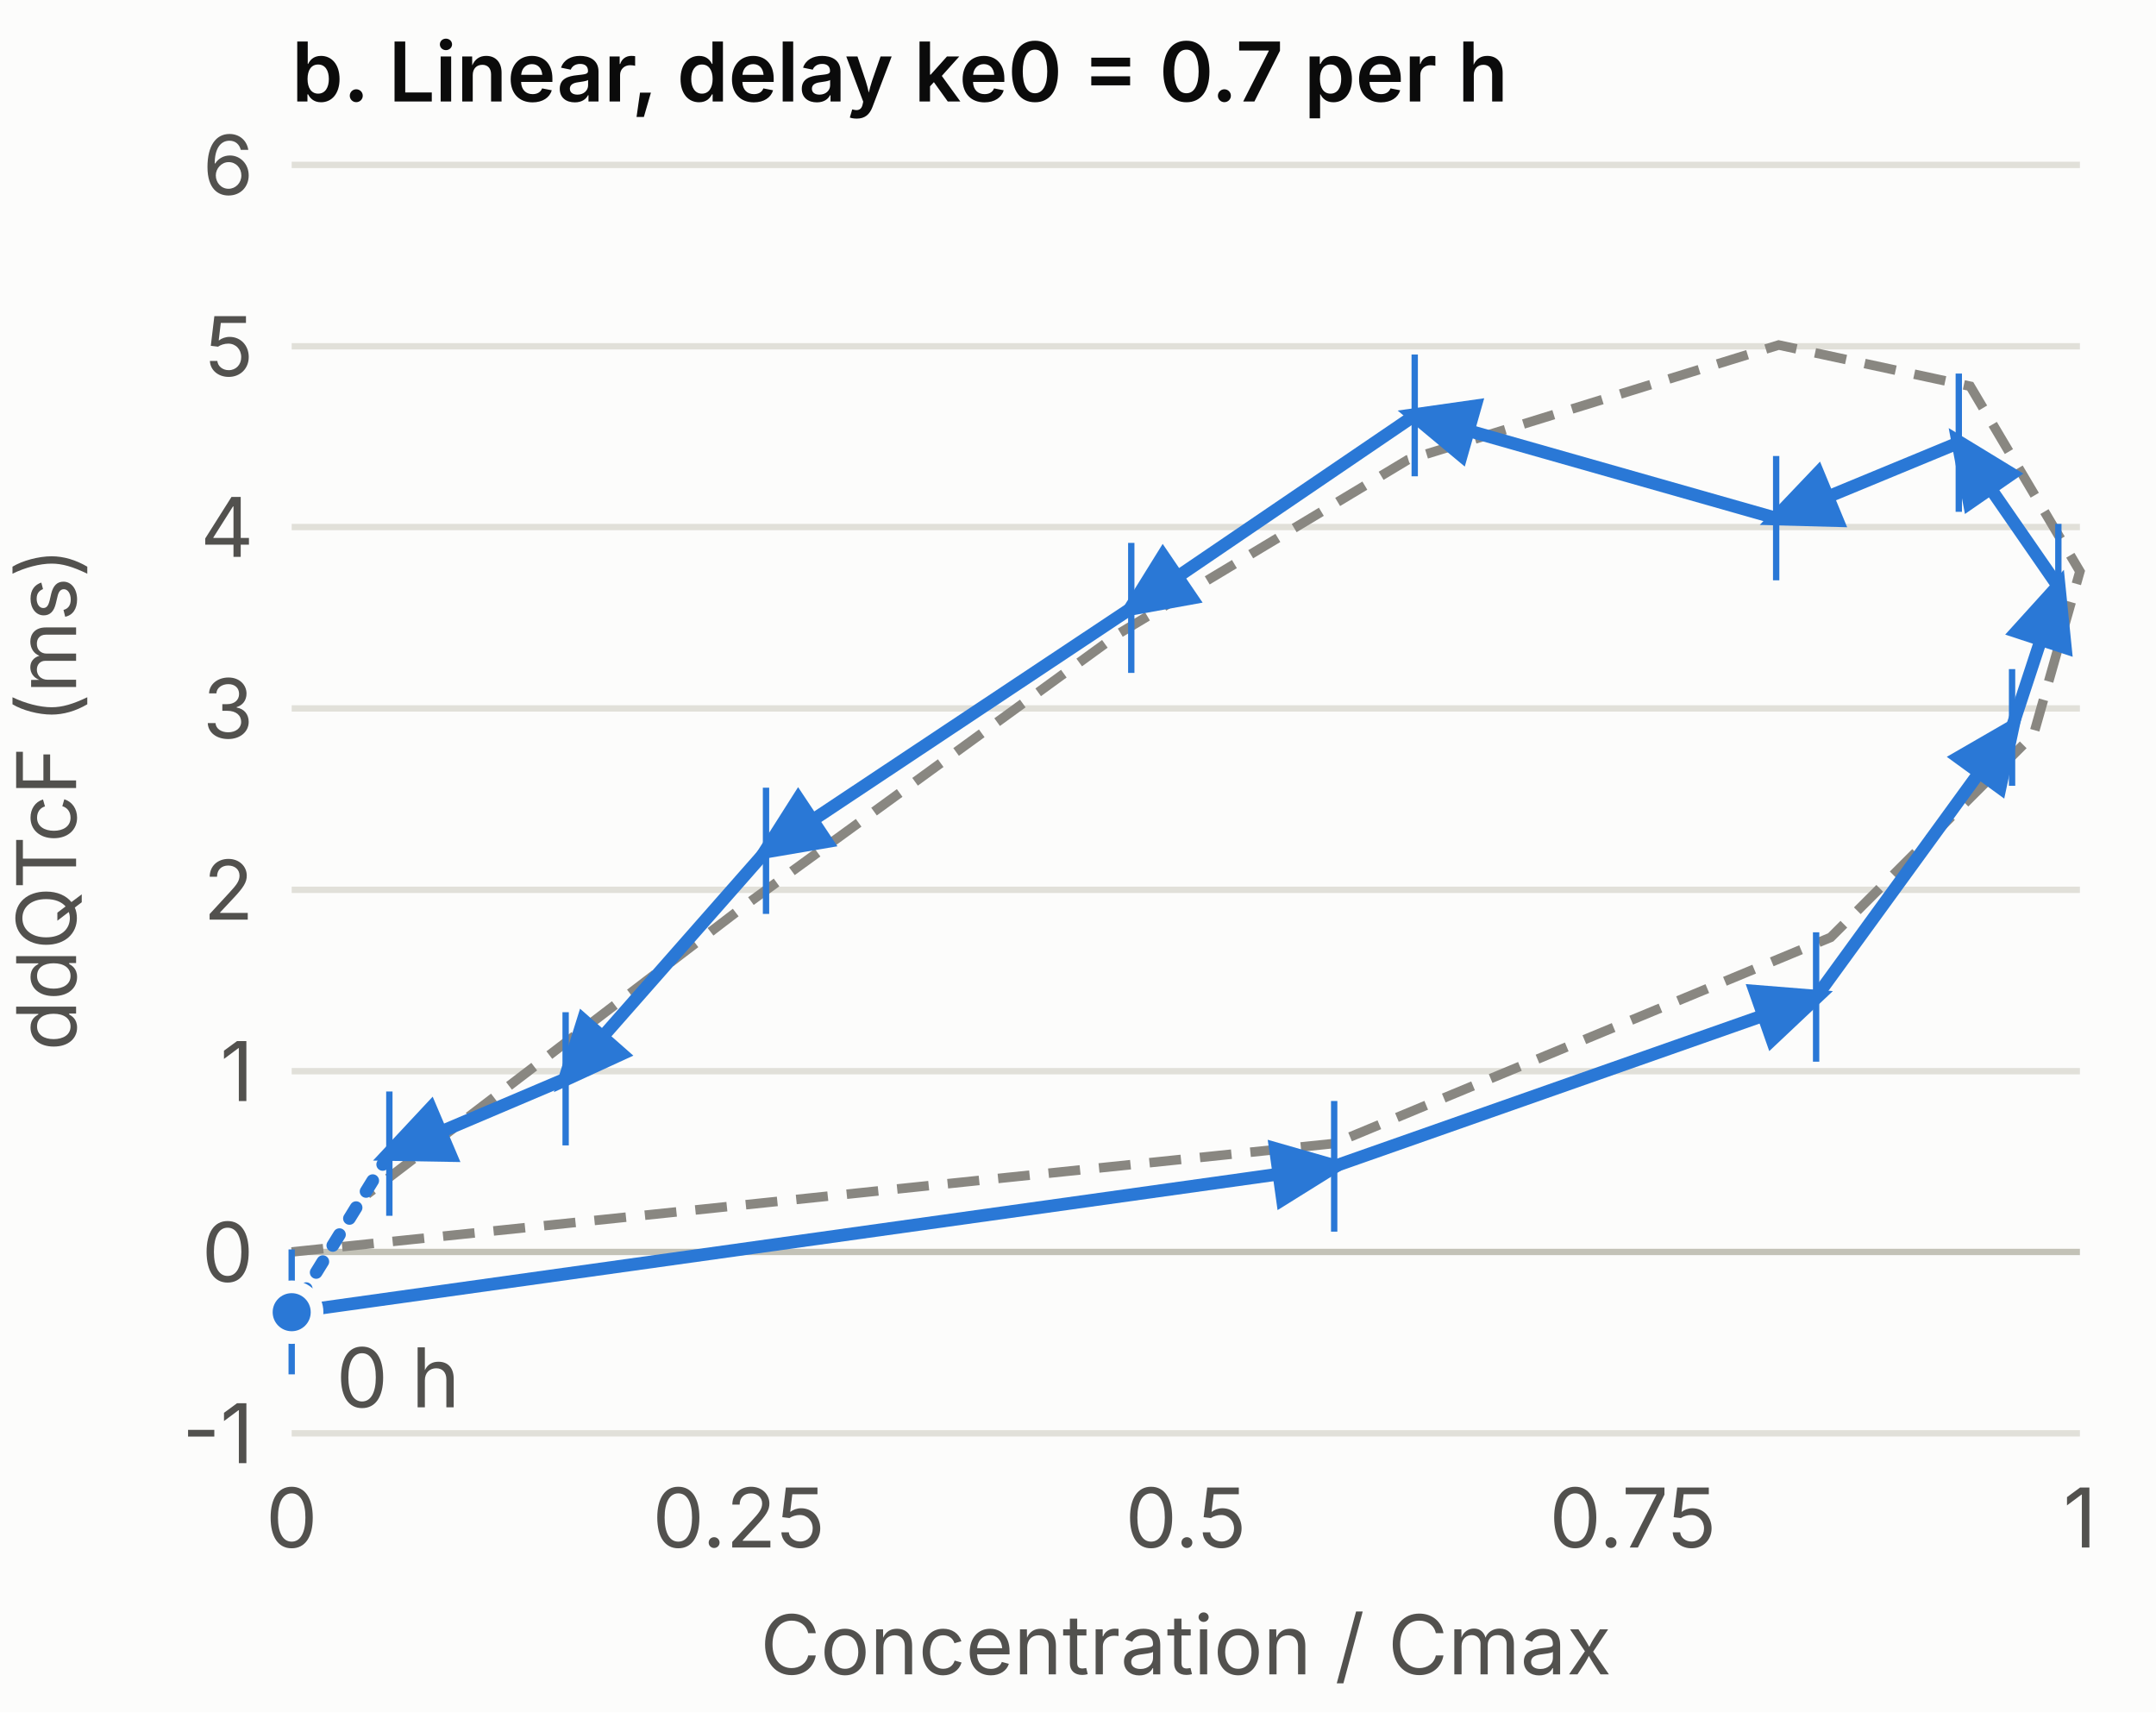
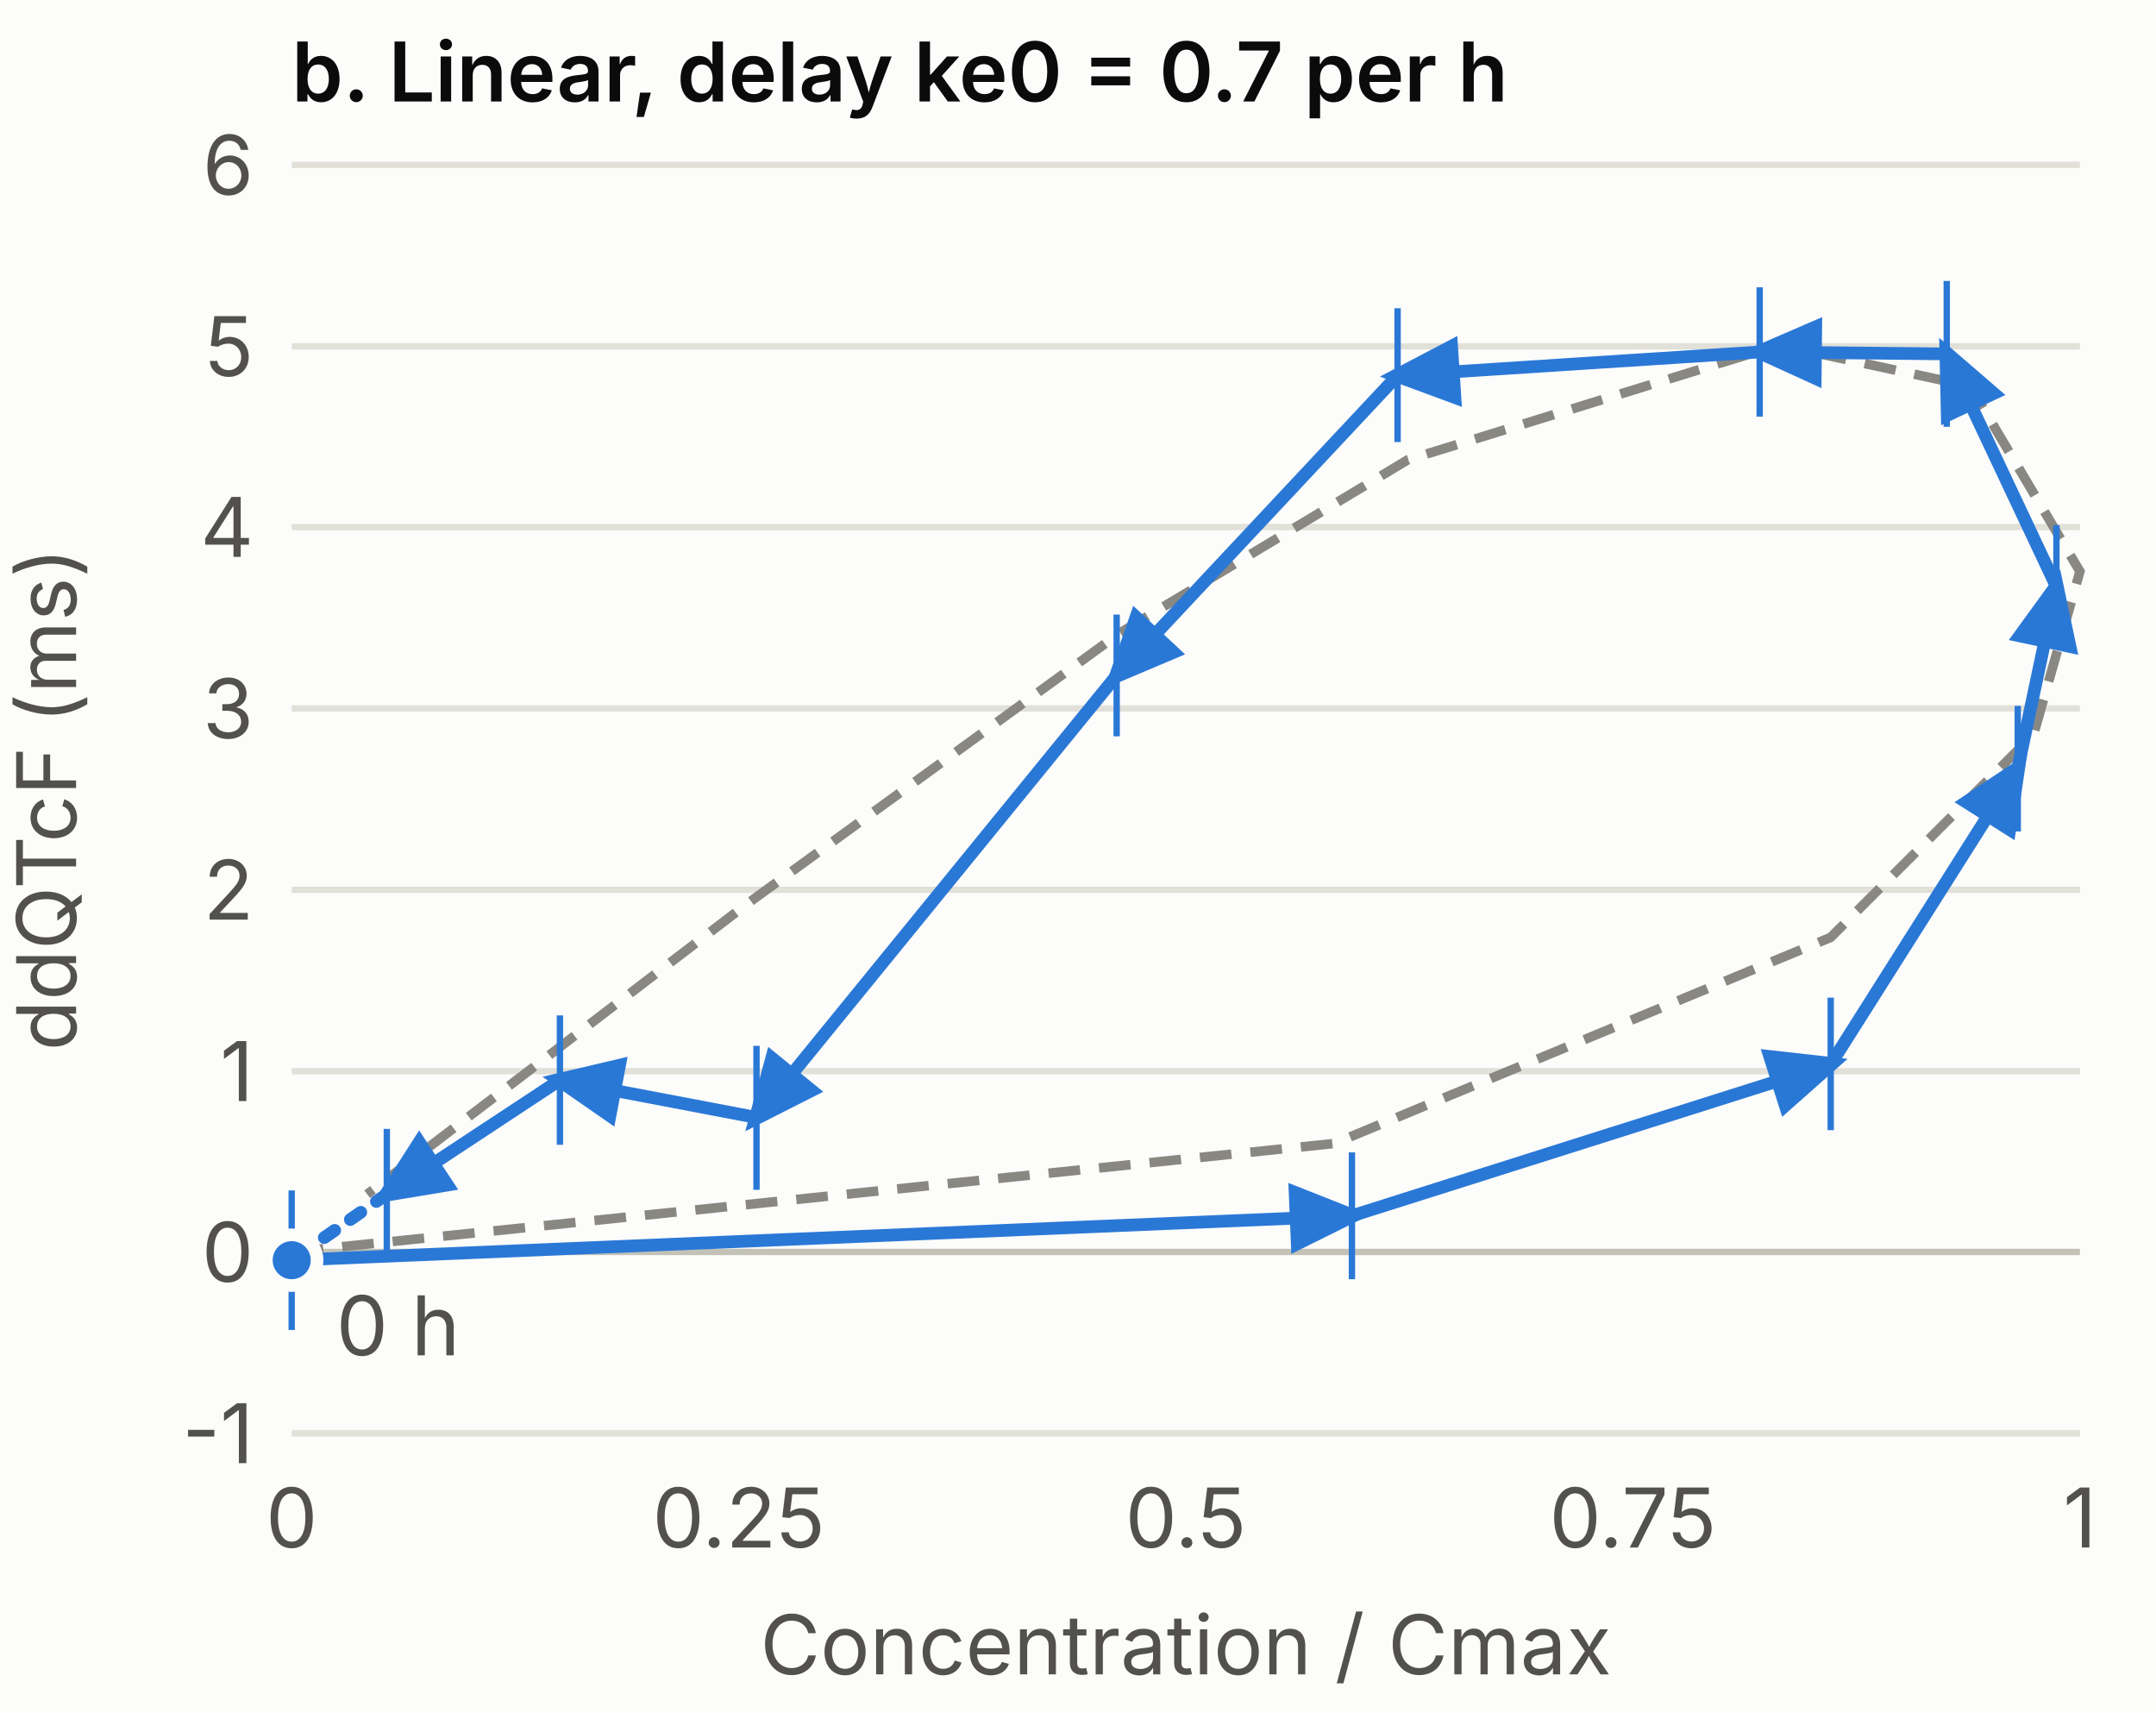
<svg xmlns="http://www.w3.org/2000/svg" viewBox="0 0 340 270" role="img" aria-labelledby="f2b-t f2b-d" class="chart">
  <style>.ax{stroke:#c3c2b7;stroke-width:1}.gr{stroke:#e1e0d9;stroke-width:1}.ref{stroke:#898781;stroke-width:1;stroke-dasharray:4 3}.tx{fill:#52514e;font:13px system-ui,-apple-system,'Segoe UI',sans-serif}.tt{fill:#0b0b0b;font:600 13px system-ui,-apple-system,'Segoe UI',sans-serif}.bg{fill:#fcfcfb}.s1{stroke:#2a78d6}.s2{stroke:#eb6834}.f1{fill:#2a78d6}.f2{fill:#eb6834}.ring{stroke:#fcfcfb;stroke-width:2}.ind{stroke:#898781}.find{fill:#898781}@media (prefers-color-scheme:dark){.ax{stroke:#383835}.gr{stroke:#2c2c2a}.tx{fill:#c3c2b7}.tt{fill:#f0efec}.bg{fill:#1a1a19}.s1{stroke:#3987e5}.s2{stroke:#d95926}.f1{fill:#3987e5}.f2{fill:#d95926}.ring{stroke:#1a1a19}}</style>
  <rect class="bg" width="340" height="270" />
  <defs>
    <marker id="f2b-a" viewBox="0 0 10 10" refX="7" refY="5" markerWidth="7" markerHeight="7" orient="auto-start-reverse">
      <path class="f1" d="M0,1 L9,5 L0,9 z" />
    </marker>
  </defs>
  <text class="tt" x="46.0" y="16">b. Linear, delay ke0 = 0.7 per h</text>
  <line class="gr" x1="46.0" x2="328.0" y1="226.0" y2="226.0" />
  <text class="tx" x="40.0" y="226.0" text-anchor="end" dominant-baseline="middle">-1</text>
  <line class="ax" x1="46.0" x2="328.0" y1="197.4" y2="197.4" />
  <text class="tx" x="40.0" y="197.4" text-anchor="end" dominant-baseline="middle">0</text>
  <line class="gr" x1="46.0" x2="328.0" y1="168.9" y2="168.9" />
  <text class="tx" x="40.0" y="168.9" text-anchor="end" dominant-baseline="middle">1</text>
  <line class="gr" x1="46.0" x2="328.0" y1="140.3" y2="140.3" />
  <text class="tx" x="40.0" y="140.3" text-anchor="end" dominant-baseline="middle">2</text>
  <line class="gr" x1="46.0" x2="328.0" y1="111.7" y2="111.7" />
  <text class="tx" x="40.0" y="111.7" text-anchor="end" dominant-baseline="middle">3</text>
  <line class="gr" x1="46.0" x2="328.0" y1="83.1" y2="83.1" />
  <text class="tx" x="40.0" y="83.1" text-anchor="end" dominant-baseline="middle">4</text>
  <line class="gr" x1="46.0" x2="328.0" y1="54.6" y2="54.6" />
  <text class="tx" x="40.0" y="54.6" text-anchor="end" dominant-baseline="middle">5</text>
  <line class="gr" x1="46.0" x2="328.0" y1="26.0" y2="26.0" />
  <text class="tx" x="40.0" y="26.0" text-anchor="end" dominant-baseline="middle">6</text>
  <text class="tx" x="46.0" y="244.0" text-anchor="middle">0</text>
  <text class="tx" x="116.5" y="244.0" text-anchor="middle">0.25</text>
  <text class="tx" x="187.0" y="244.0" text-anchor="middle">0.5</text>
  <text class="tx" x="257.5" y="244.0" text-anchor="middle">0.75</text>
  <text class="tx" x="328.0" y="244.0" text-anchor="middle">1</text>
  <text class="tx" x="187.0" y="264.0" text-anchor="middle">Concentration / Cmax</text>
  <text class="tx" transform="translate(12 126.0) rotate(-90)" text-anchor="middle">ddQTcF (ms)</text>
  <polyline class="ind" fill="none" stroke-width="1.5" stroke-dasharray="5 3" points="46.0,197.4 210.4,180.3 288.7,147.8 320.7,115.8 328.0,90.1 310.7,60.9 280.5,54.4 222.0,72.5 176.6,99.8 117.7,142.6 85.4,167.3 57.9,188.3" />
-   <line class="s1" stroke-width="1" x1="46.0" x2="46.0" y1="216.7" y2="197.0" />
-   <line class="s1" stroke-width="1" x1="210.4" x2="210.4" y1="194.2" y2="173.6" />
-   <line class="s1" stroke-width="1" x1="286.4" x2="286.4" y1="167.4" y2="147.0" />
-   <line class="s1" stroke-width="1" x1="317.3" x2="317.3" y1="123.9" y2="105.5" />
-   <line class="s1" stroke-width="1" x1="324.6" x2="324.6" y1="102.5" y2="82.6" />
-   <line class="s1" stroke-width="1" x1="308.9" x2="308.9" y1="80.7" y2="58.9" />
-   <line class="s1" stroke-width="1" x1="280.1" x2="280.1" y1="91.5" y2="71.9" />
-   <line class="s1" stroke-width="1" x1="223.1" x2="223.1" y1="75.1" y2="55.9" />
-   <line class="s1" stroke-width="1" x1="178.4" x2="178.4" y1="106.1" y2="85.6" />
-   <line class="s1" stroke-width="1" x1="120.8" x2="120.8" y1="144.1" y2="124.2" />
-   <line class="s1" stroke-width="1" x1="89.2" x2="89.2" y1="180.6" y2="159.6" />
-   <line class="s1" stroke-width="1" x1="61.4" x2="61.4" y1="191.7" y2="172.1" />
-   <line class="s1" stroke-width="2" stroke-linecap="round" marker-end="url(#f2b-a)" x1="46.0" y1="206.9" x2="210.4" y2="183.9" />
-   <line class="s1" stroke-width="2" stroke-linecap="round" marker-end="url(#f2b-a)" x1="210.4" y1="183.9" x2="286.4" y2="157.2" />
-   <line class="s1" stroke-width="2" stroke-linecap="round" marker-end="url(#f2b-a)" x1="286.4" y1="157.2" x2="317.3" y2="114.7" />
-   <line class="s1" stroke-width="2" stroke-linecap="round" marker-end="url(#f2b-a)" x1="317.3" y1="114.7" x2="324.6" y2="92.5" />
-   <line class="s1" stroke-width="2" stroke-linecap="round" marker-end="url(#f2b-a)" x1="324.6" y1="92.5" x2="308.9" y2="69.8" />
-   <line class="s1" stroke-width="2" stroke-linecap="round" marker-end="url(#f2b-a)" x1="308.9" y1="69.8" x2="280.1" y2="81.7" />
-   <line class="s1" stroke-width="2" stroke-linecap="round" marker-end="url(#f2b-a)" x1="280.1" y1="81.7" x2="223.1" y2="65.5" />
-   <line class="s1" stroke-width="2" stroke-linecap="round" marker-end="url(#f2b-a)" x1="223.1" y1="65.5" x2="178.4" y2="95.9" />
-   <line class="s1" stroke-width="2" stroke-linecap="round" marker-end="url(#f2b-a)" x1="178.4" y1="95.9" x2="120.8" y2="134.2" />
-   <line class="s1" stroke-width="2" stroke-linecap="round" marker-end="url(#f2b-a)" x1="120.8" y1="134.2" x2="89.2" y2="170.1" />
-   <line class="s1" stroke-width="2" stroke-linecap="round" marker-end="url(#f2b-a)" x1="89.2" y1="170.1" x2="61.4" y2="181.9" />
-   <line class="s1" stroke-width="2" stroke-linecap="round" stroke-dasharray="2 3" x1="61.4" y1="181.9" x2="46.0" y2="206.9" />
-   <circle class="f1 ring" cx="46.0" cy="206.9" r="4" />
-   <text class="tx" x="53.0" y="221.9">0 h</text>
+   <line class="s1" stroke-width="1" x1="46.0" x2="46.0" y1="209.7" y2="187.7" />
+   <line class="s1" stroke-width="1" x1="213.2" x2="213.2" y1="201.7" y2="181.7" />
+   <line class="s1" stroke-width="1" x1="288.7" x2="288.7" y1="178.2" y2="157.3" />
+   <line class="s1" stroke-width="1" x1="318.2" x2="318.2" y1="131.1" y2="111.3" />
+   <line class="s1" stroke-width="1" x1="324.3" x2="324.3" y1="102.2" y2="82.8" />
+   <line class="s1" stroke-width="1" x1="307.0" x2="307.0" y1="67.3" y2="44.3" />
+   <line class="s1" stroke-width="1" x1="277.5" x2="277.5" y1="65.7" y2="45.3" />
+   <line class="s1" stroke-width="1" x1="220.4" x2="220.4" y1="69.7" y2="48.6" />
+   <line class="s1" stroke-width="1" x1="176.1" x2="176.1" y1="116.1" y2="96.9" />
+   <line class="s1" stroke-width="1" x1="119.3" x2="119.3" y1="187.6" y2="164.9" />
+   <line class="s1" stroke-width="1" x1="88.3" x2="88.3" y1="180.5" y2="160.1" />
+   <line class="s1" stroke-width="1" x1="61.0" x2="61.0" y1="198.6" y2="178.0" />
+   <line class="s1" stroke-width="2" stroke-linecap="round" marker-end="url(#f2b-a)" x1="46.0" y1="198.7" x2="213.2" y2="191.7" />
+   <line class="s1" stroke-width="2" stroke-linecap="round" marker-end="url(#f2b-a)" x1="213.2" y1="191.7" x2="288.7" y2="167.8" />
+   <line class="s1" stroke-width="2" stroke-linecap="round" marker-end="url(#f2b-a)" x1="288.7" y1="167.8" x2="318.2" y2="121.2" />
+   <line class="s1" stroke-width="2" stroke-linecap="round" marker-end="url(#f2b-a)" x1="318.2" y1="121.2" x2="324.3" y2="92.5" />
+   <line class="s1" stroke-width="2" stroke-linecap="round" marker-end="url(#f2b-a)" x1="324.3" y1="92.5" x2="307.0" y2="55.8" />
+   <line class="s1" stroke-width="2" stroke-linecap="round" marker-end="url(#f2b-a)" x1="307.0" y1="55.8" x2="277.5" y2="55.5" />
+   <line class="s1" stroke-width="2" stroke-linecap="round" marker-end="url(#f2b-a)" x1="277.5" y1="55.5" x2="220.4" y2="59.2" />
+   <line class="s1" stroke-width="2" stroke-linecap="round" marker-end="url(#f2b-a)" x1="220.4" y1="59.2" x2="176.1" y2="106.5" />
+   <line class="s1" stroke-width="2" stroke-linecap="round" marker-end="url(#f2b-a)" x1="176.1" y1="106.5" x2="119.3" y2="176.2" />
+   <line class="s1" stroke-width="2" stroke-linecap="round" marker-end="url(#f2b-a)" x1="119.3" y1="176.2" x2="88.3" y2="170.3" />
+   <line class="s1" stroke-width="2" stroke-linecap="round" marker-end="url(#f2b-a)" x1="88.3" y1="170.3" x2="61.0" y2="188.3" />
+   <line class="s1" stroke-width="2" stroke-linecap="round" stroke-dasharray="2 3" x1="61.0" y1="188.3" x2="46.0" y2="198.7" />
+   <circle class="f1 ring" cx="46.0" cy="198.7" r="4" />
+   <text class="tx" x="53.0" y="213.7">0 h</text>
</svg>
